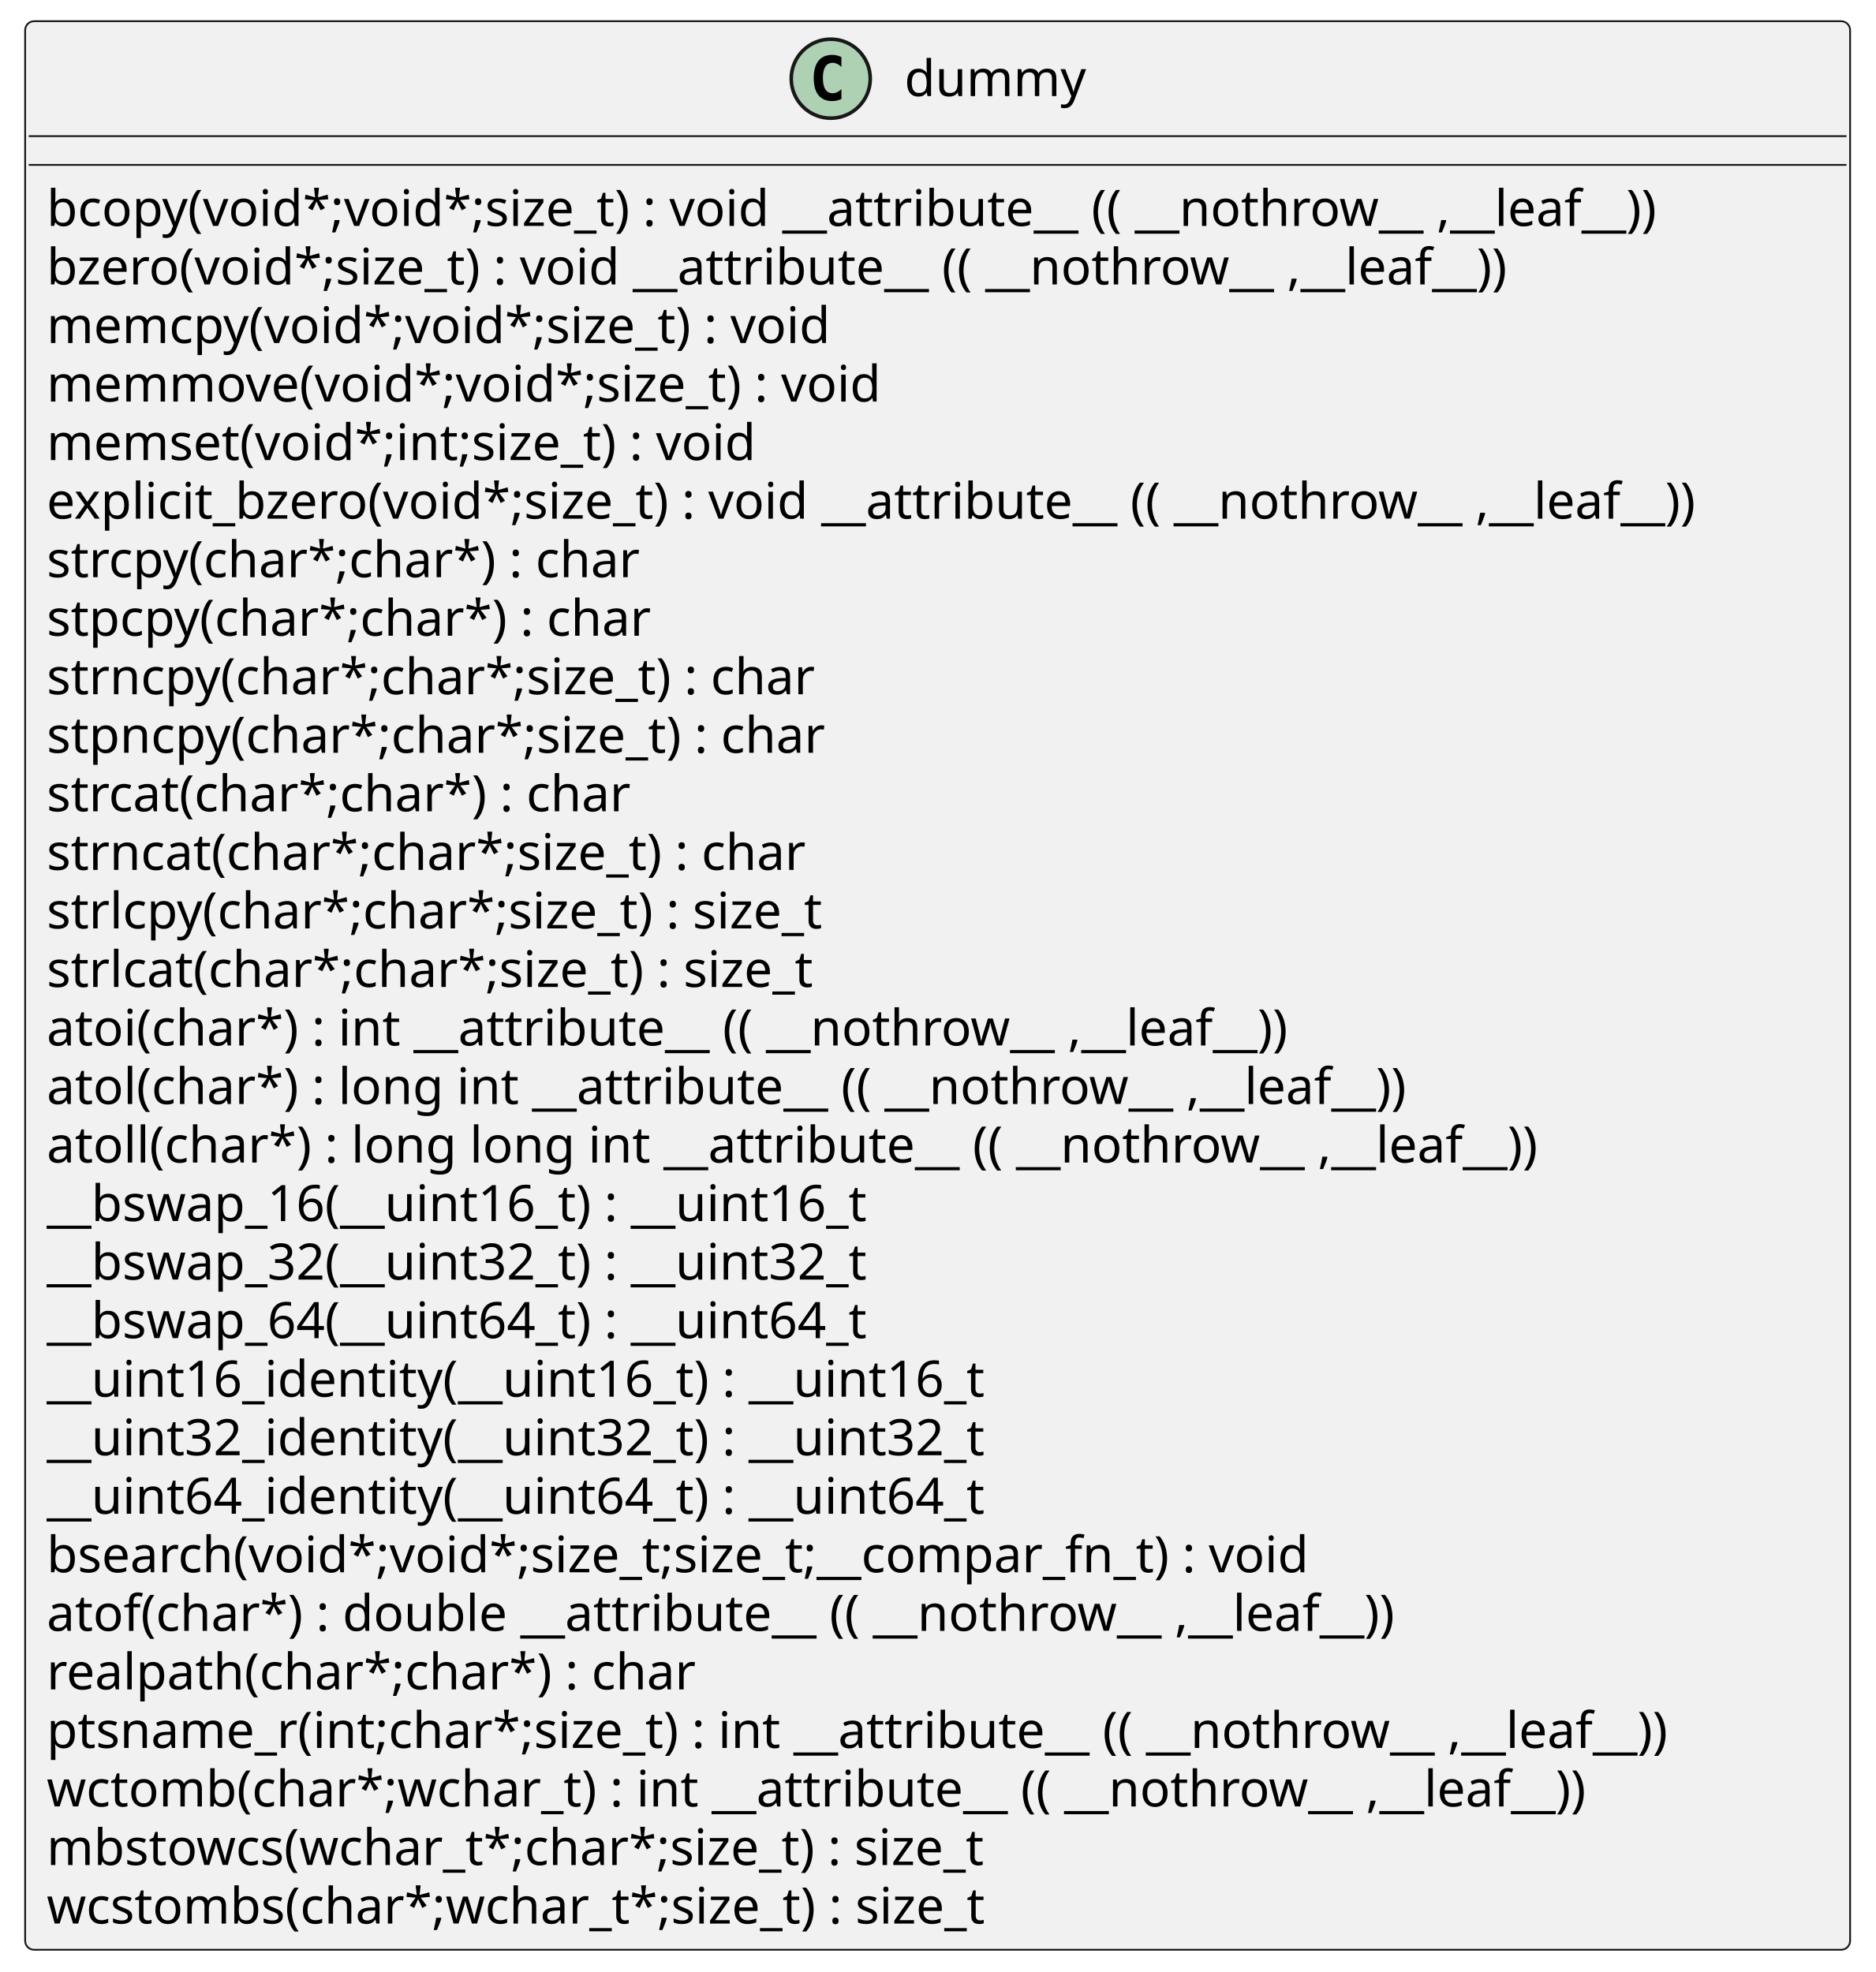
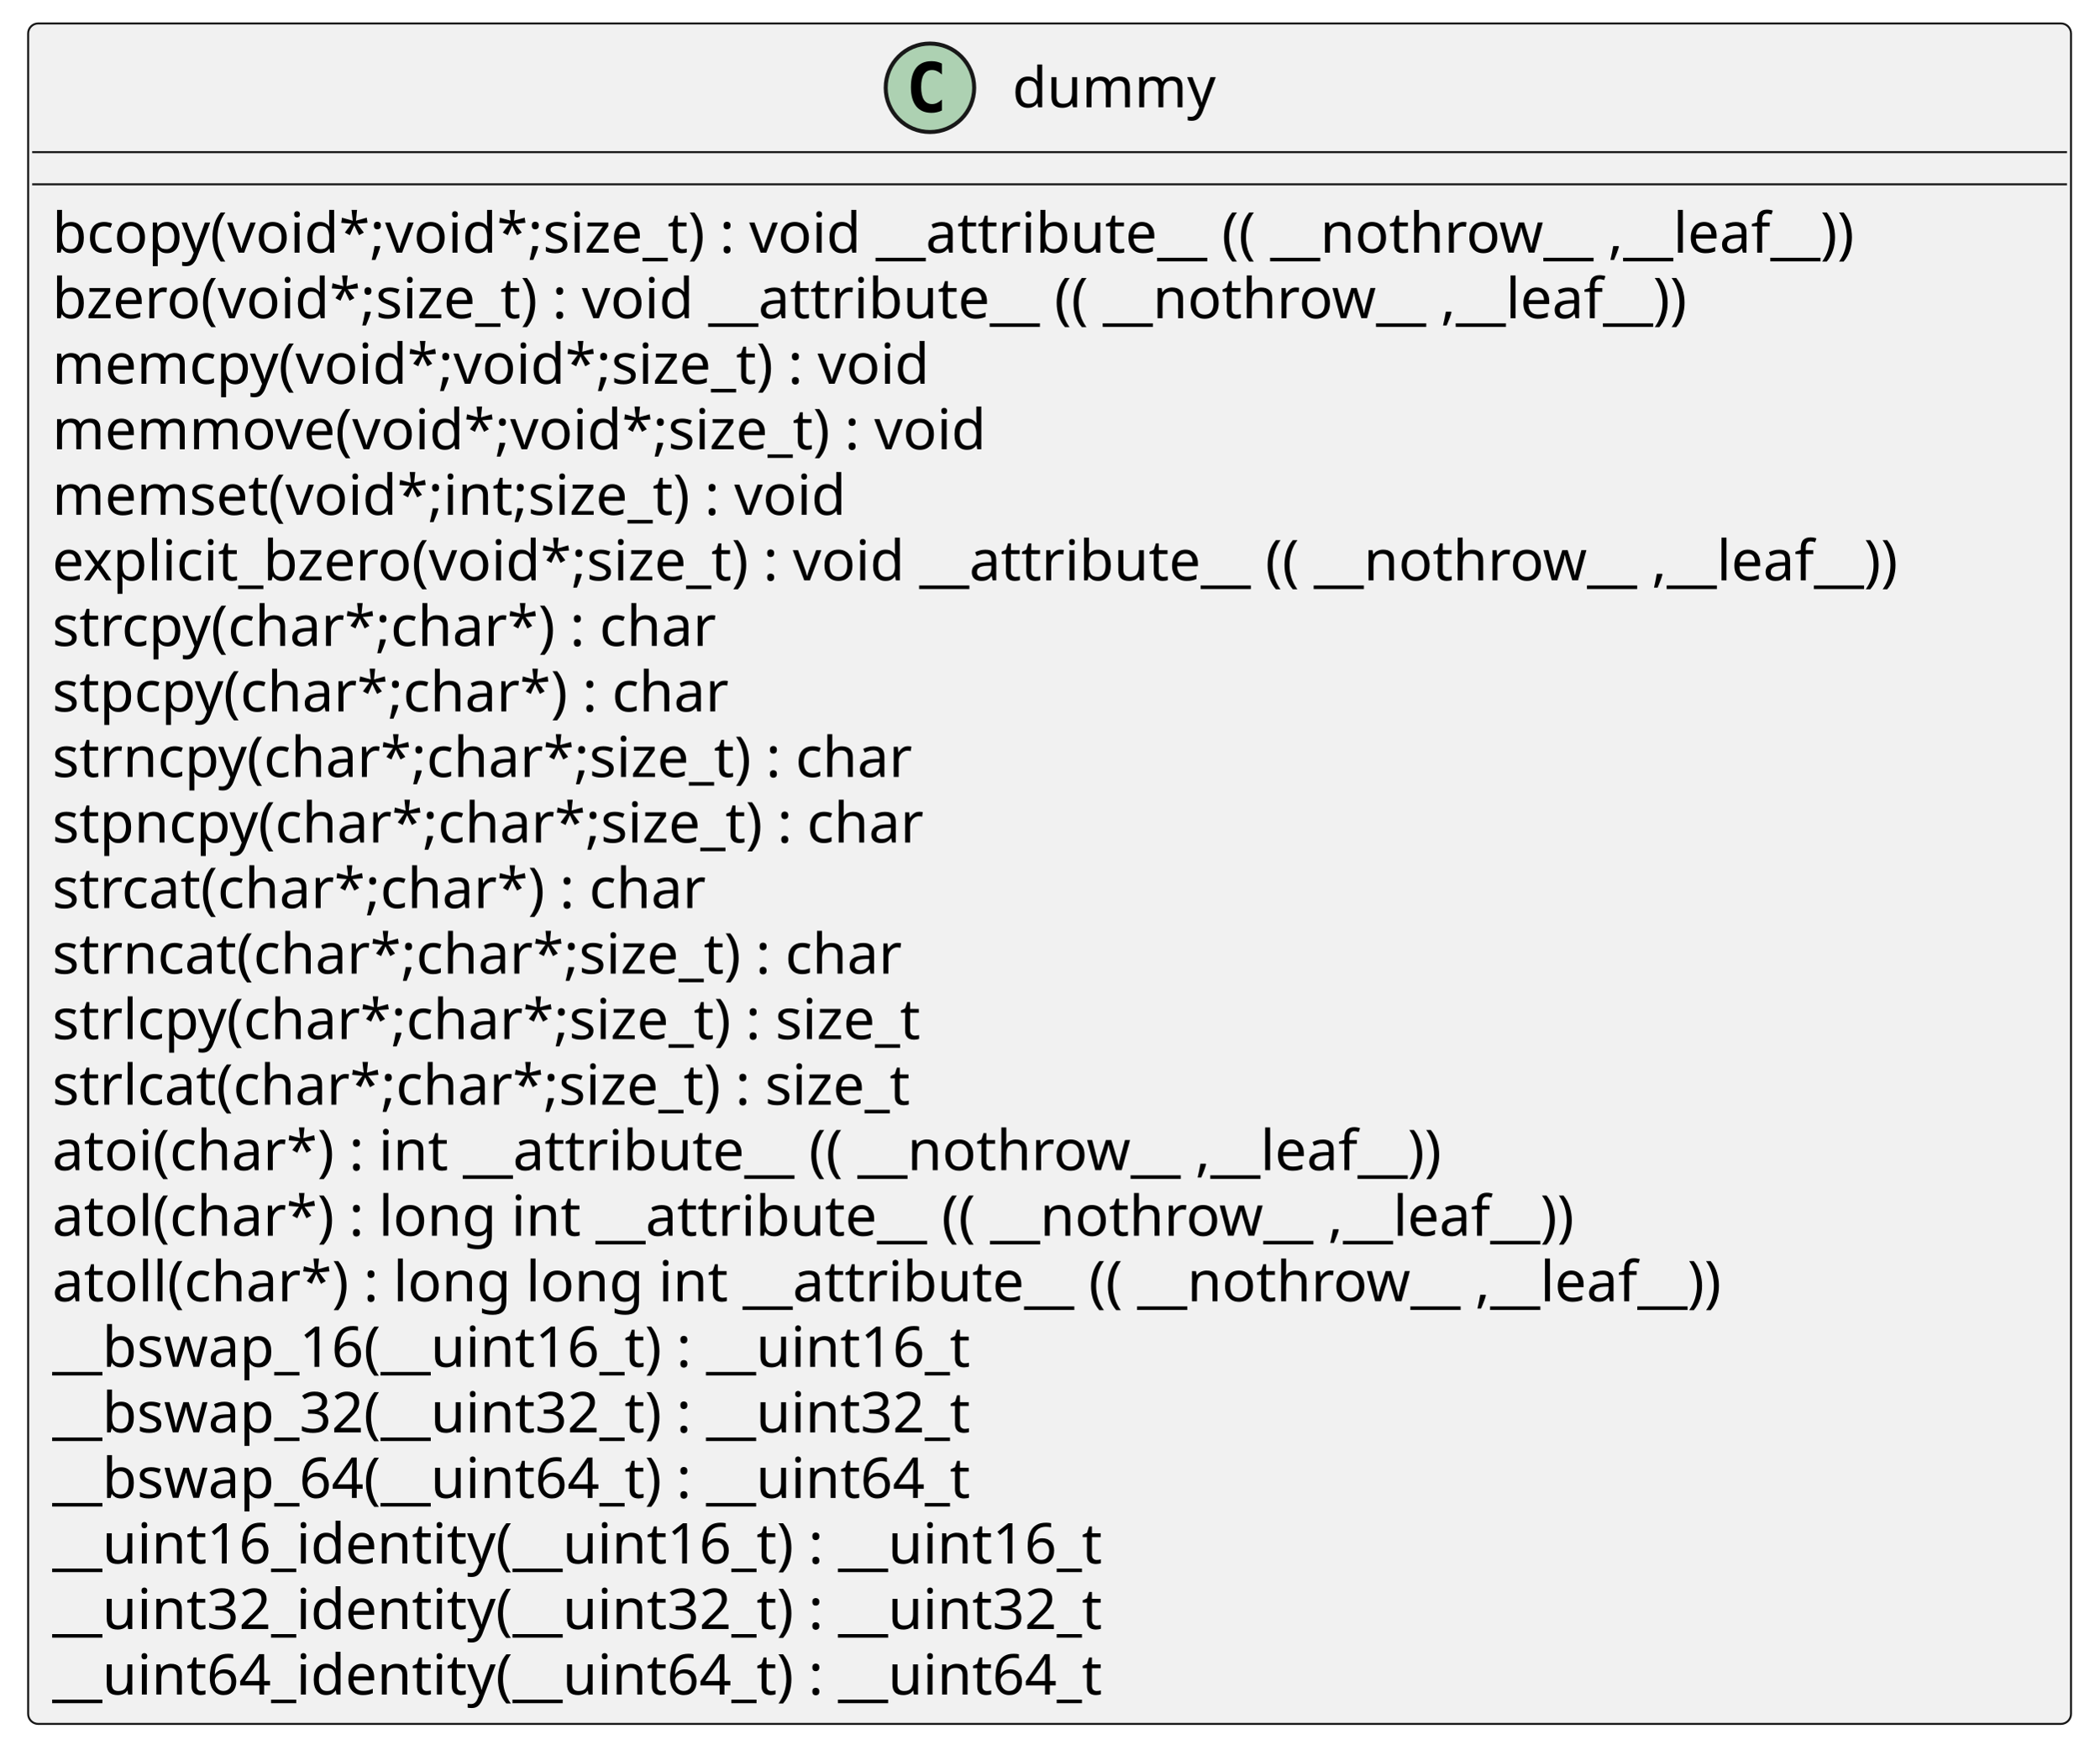
- <svg xmlns="http://www.w3.org/2000/svg" xmlns:xlink="http://www.w3.org/1999/xlink" contentStyleType="text/css" height="549px" preserveAspectRatio="none" style="width:522px;height:549px;background:#FFFFFF;" version="1.1" viewBox="0 0 522 549" width="522px" zoomAndPan="magnify">
+ <svg xmlns="http://www.w3.org/2000/svg" xmlns:xlink="http://www.w3.org/1999/xlink" contentStyleType="text/css" height="435px" preserveAspectRatio="none" style="width:522px;height:435px;background:#FFFFFF;" version="1.1" viewBox="0 0 522 435" width="522px" zoomAndPan="magnify">
  <defs />
  <g>
    <g id="elem_dummy">
-       <rect codeLine="2" fill="#F1F1F1" height="536.906" id="dummy" rx="2.5" ry="2.5" style="stroke:#181818;stroke-width:0.5;" width="508" x="7" y="5.906" />
-       <ellipse cx="231.25" cy="21.906" fill="#ADD1B2" rx="11" ry="11" style="stroke:#181818;stroke-width:1.0;" />
-       <path d="M234.219,27.547 Q233.641,27.844 233,27.984 Q232.359,28.141 231.656,28.141 Q229.156,28.141 227.828,26.5 Q226.516,24.844 226.516,21.719 Q226.516,18.594 227.828,16.938 Q229.156,15.281 231.656,15.281 Q232.359,15.281 233,15.438 Q233.656,15.594 234.219,15.891 L234.219,18.609 Q233.594,18.031 233,17.766 Q232.406,17.484 231.781,17.484 Q230.438,17.484 229.75,18.562 Q229.062,19.625 229.062,21.719 Q229.062,23.812 229.75,24.891 Q230.438,25.953 231.781,25.953 Q232.406,25.953 233,25.688 Q233.594,25.406 234.219,24.828 L234.219,27.547 Z " fill="#000000" />
-       <text fill="#000000" font-family="sans-serif" font-size="14" lengthAdjust="spacing" textLength="51" x="251.75" y="26.753">dummy</text>
-       <line style="stroke:#181818;stroke-width:0.5;" x1="8" x2="514" y1="37.906" y2="37.906" />
-       <line style="stroke:#181818;stroke-width:0.5;" x1="8" x2="514" y1="45.906" y2="45.906" />
+       <rect codeLine="2" fill="#F1F1F1" height="422.828" id="dummy" rx="2.5" ry="2.5" style="stroke:#181818;stroke-width:0.5;" width="508" x="7" y="5.828" />
+       <ellipse cx="231.25" cy="21.828" fill="#ADD1B2" rx="11" ry="11" style="stroke:#181818;stroke-width:1.0;" />
+       <path d="M234.219,27.469 Q233.641,27.766 233,27.906 Q232.359,28.062 231.656,28.062 Q229.156,28.062 227.828,26.422 Q226.516,24.766 226.516,21.641 Q226.516,18.516 227.828,16.859 Q229.156,15.203 231.656,15.203 Q232.359,15.203 233,15.359 Q233.656,15.516 234.219,15.812 L234.219,18.531 Q233.594,17.953 233,17.688 Q232.406,17.406 231.781,17.406 Q230.438,17.406 229.75,18.484 Q229.062,19.547 229.062,21.641 Q229.062,23.734 229.75,24.812 Q230.438,25.875 231.781,25.875 Q232.406,25.875 233,25.609 Q233.594,25.328 234.219,24.75 L234.219,27.469 Z " fill="#000000" />
+       <text fill="#000000" font-family="sans-serif" font-size="14" lengthAdjust="spacing" textLength="51" x="251.75" y="26.675">dummy</text>
+       <line style="stroke:#181818;stroke-width:0.5;" x1="8" x2="514" y1="37.828" y2="37.828" />
+       <line style="stroke:#181818;stroke-width:0.5;" x1="8" x2="514" y1="45.828" y2="45.828" />
      <a href="./../.././qc/apps/mac.c.html#332" target="_top" title="./../.././qc/apps/mac.c.html#332" xlink:actuate="onRequest" xlink:href="./../.././qc/apps/mac.c.html#332" xlink:show="new" xlink:title="./../.././qc/apps/mac.c.html#332" xlink:type="simple">
-         <text fill="#000000" font-family="sans-serif" font-size="14" lengthAdjust="spacing" textLength="484" x="13" y="62.901">bcopy(void*;void*;size_t) :  void  __attribute__ (( __nothrow__ ,__leaf__))</text>
+         <text fill="#000000" font-family="sans-serif" font-size="14" lengthAdjust="spacing" textLength="484" x="13" y="62.823">bcopy(void*;void*;size_t) :  void  __attribute__ (( __nothrow__ ,__leaf__))</text>
      </a>
      <a href="./../.././qc/apps/mac.c.html#339" target="_top" title="./../.././qc/apps/mac.c.html#339" xlink:actuate="onRequest" xlink:href="./../.././qc/apps/mac.c.html#339" xlink:show="new" xlink:title="./../.././qc/apps/mac.c.html#339" xlink:type="simple">
-         <text fill="#000000" font-family="sans-serif" font-size="14" lengthAdjust="spacing" textLength="442" x="13" y="79.198">bzero(void*;size_t) :  void  __attribute__ (( __nothrow__ ,__leaf__))</text>
+         <text fill="#000000" font-family="sans-serif" font-size="14" lengthAdjust="spacing" textLength="442" x="13" y="79.12">bzero(void*;size_t) :  void  __attribute__ (( __nothrow__ ,__leaf__))</text>
      </a>
      <a href="./../.././qc/apps/mac.c.html#393" target="_top" title="./../.././qc/apps/mac.c.html#393" xlink:actuate="onRequest" xlink:href="./../.././qc/apps/mac.c.html#393" xlink:show="new" xlink:title="./../.././qc/apps/mac.c.html#393" xlink:type="simple">
-         <text fill="#000000" font-family="sans-serif" font-size="14" lengthAdjust="spacing" textLength="234" x="13" y="95.495">memcpy(void*;void*;size_t) :  void</text>
+         <text fill="#000000" font-family="sans-serif" font-size="14" lengthAdjust="spacing" textLength="234" x="13" y="95.417">memcpy(void*;void*;size_t) :  void</text>
      </a>
      <a href="./../.././qc/apps/mac.c.html#401" target="_top" title="./../.././qc/apps/mac.c.html#401" xlink:actuate="onRequest" xlink:href="./../.././qc/apps/mac.c.html#401" xlink:show="new" xlink:title="./../.././qc/apps/mac.c.html#401" xlink:type="simple">
-         <text fill="#000000" font-family="sans-serif" font-size="14" lengthAdjust="spacing" textLength="248" x="13" y="111.792">memmove(void*;void*;size_t) :  void</text>
+         <text fill="#000000" font-family="sans-serif" font-size="14" lengthAdjust="spacing" textLength="248" x="13" y="111.714">memmove(void*;void*;size_t) :  void</text>
      </a>
      <a href="./../.././qc/apps/mac.c.html#408" target="_top" title="./../.././qc/apps/mac.c.html#408" xlink:actuate="onRequest" xlink:href="./../.././qc/apps/mac.c.html#408" xlink:show="new" xlink:title="./../.././qc/apps/mac.c.html#408" xlink:type="simple">
-         <text fill="#000000" font-family="sans-serif" font-size="14" lengthAdjust="spacing" textLength="214" x="13" y="128.089">memset(void*;int;size_t) :  void</text>
+         <text fill="#000000" font-family="sans-serif" font-size="14" lengthAdjust="spacing" textLength="214" x="13" y="128.011">memset(void*;int;size_t) :  void</text>
      </a>
      <a href="./../.././qc/apps/mac.c.html#421" target="_top" title="./../.././qc/apps/mac.c.html#421" xlink:actuate="onRequest" xlink:href="./../.././qc/apps/mac.c.html#421" xlink:show="new" xlink:title="./../.././qc/apps/mac.c.html#421" xlink:type="simple">
-         <text fill="#000000" font-family="sans-serif" font-size="14" lengthAdjust="spacing" textLength="496" x="13" y="144.386">explicit_bzero(void*;size_t) :  void  __attribute__ (( __nothrow__ ,__leaf__))</text>
+         <text fill="#000000" font-family="sans-serif" font-size="14" lengthAdjust="spacing" textLength="496" x="13" y="144.308">explicit_bzero(void*;size_t) :  void  __attribute__ (( __nothrow__ ,__leaf__))</text>
      </a>
      <a href="./../.././qc/apps/mac.c.html#428" target="_top" title="./../.././qc/apps/mac.c.html#428" xlink:actuate="onRequest" xlink:href="./../.././qc/apps/mac.c.html#428" xlink:show="new" xlink:title="./../.././qc/apps/mac.c.html#428" xlink:type="simple">
-         <text fill="#000000" font-family="sans-serif" font-size="14" lengthAdjust="spacing" textLength="178" x="13" y="160.683">strcpy(char*;char*) :  char</text>
+         <text fill="#000000" font-family="sans-serif" font-size="14" lengthAdjust="spacing" textLength="178" x="13" y="160.605">strcpy(char*;char*) :  char</text>
      </a>
      <a href="./../.././qc/apps/mac.c.html#435" target="_top" title="./../.././qc/apps/mac.c.html#435" xlink:actuate="onRequest" xlink:href="./../.././qc/apps/mac.c.html#435" xlink:show="new" xlink:title="./../.././qc/apps/mac.c.html#435" xlink:type="simple">
-         <text fill="#000000" font-family="sans-serif" font-size="14" lengthAdjust="spacing" textLength="182" x="13" y="176.98">stpcpy(char*;char*) :  char</text>
+         <text fill="#000000" font-family="sans-serif" font-size="14" lengthAdjust="spacing" textLength="182" x="13" y="176.901">stpcpy(char*;char*) :  char</text>
      </a>
      <a href="./../.././qc/apps/mac.c.html#443" target="_top" title="./../.././qc/apps/mac.c.html#443" xlink:actuate="onRequest" xlink:href="./../.././qc/apps/mac.c.html#443" xlink:show="new" xlink:title="./../.././qc/apps/mac.c.html#443" xlink:type="simple">
-         <text fill="#000000" font-family="sans-serif" font-size="14" lengthAdjust="spacing" textLength="232" x="13" y="193.276">strncpy(char*;char*;size_t) :  char</text>
+         <text fill="#000000" font-family="sans-serif" font-size="14" lengthAdjust="spacing" textLength="232" x="13" y="193.198">strncpy(char*;char*;size_t) :  char</text>
      </a>
      <a href="./../.././qc/apps/mac.c.html#453" target="_top" title="./../.././qc/apps/mac.c.html#453" xlink:actuate="onRequest" xlink:href="./../.././qc/apps/mac.c.html#453" xlink:show="new" xlink:title="./../.././qc/apps/mac.c.html#453" xlink:type="simple">
-         <text fill="#000000" font-family="sans-serif" font-size="14" lengthAdjust="spacing" textLength="236" x="13" y="209.573">stpncpy(char*;char*;size_t) :  char</text>
+         <text fill="#000000" font-family="sans-serif" font-size="14" lengthAdjust="spacing" textLength="236" x="13" y="209.495">stpncpy(char*;char*;size_t) :  char</text>
      </a>
      <a href="./../.././qc/apps/mac.c.html#460" target="_top" title="./../.././qc/apps/mac.c.html#460" xlink:actuate="onRequest" xlink:href="./../.././qc/apps/mac.c.html#460" xlink:show="new" xlink:title="./../.././qc/apps/mac.c.html#460" xlink:type="simple">
-         <text fill="#000000" font-family="sans-serif" font-size="14" lengthAdjust="spacing" textLength="175" x="13" y="225.87">strcat(char*;char*) :  char</text>
+         <text fill="#000000" font-family="sans-serif" font-size="14" lengthAdjust="spacing" textLength="175" x="13" y="225.792">strcat(char*;char*) :  char</text>
      </a>
      <a href="./../.././qc/apps/mac.c.html#467" target="_top" title="./../.././qc/apps/mac.c.html#467" xlink:actuate="onRequest" xlink:href="./../.././qc/apps/mac.c.html#467" xlink:show="new" xlink:title="./../.././qc/apps/mac.c.html#467" xlink:type="simple">
-         <text fill="#000000" font-family="sans-serif" font-size="14" lengthAdjust="spacing" textLength="229" x="13" y="242.167">strncat(char*;char*;size_t) :  char</text>
+         <text fill="#000000" font-family="sans-serif" font-size="14" lengthAdjust="spacing" textLength="229" x="13" y="242.089">strncat(char*;char*;size_t) :  char</text>
      </a>
      <a href="./../.././qc/apps/mac.c.html#482" target="_top" title="./../.././qc/apps/mac.c.html#482" xlink:actuate="onRequest" xlink:href="./../.././qc/apps/mac.c.html#482" xlink:show="new" xlink:title="./../.././qc/apps/mac.c.html#482" xlink:type="simple">
-         <text fill="#000000" font-family="sans-serif" font-size="14" lengthAdjust="spacing" textLength="232" x="13" y="258.464">strlcpy(char*;char*;size_t) : size_t</text>
+         <text fill="#000000" font-family="sans-serif" font-size="14" lengthAdjust="spacing" textLength="232" x="13" y="258.386">strlcpy(char*;char*;size_t) : size_t</text>
      </a>
      <a href="./../.././qc/apps/mac.c.html#499" target="_top" title="./../.././qc/apps/mac.c.html#499" xlink:actuate="onRequest" xlink:href="./../.././qc/apps/mac.c.html#499" xlink:show="new" xlink:title="./../.././qc/apps/mac.c.html#499" xlink:type="simple">
-         <text fill="#000000" font-family="sans-serif" font-size="14" lengthAdjust="spacing" textLength="229" x="13" y="274.761">strlcat(char*;char*;size_t) : size_t</text>
+         <text fill="#000000" font-family="sans-serif" font-size="14" lengthAdjust="spacing" textLength="229" x="13" y="274.683">strlcat(char*;char*;size_t) : size_t</text>
      </a>
      <a href="./../.././qc/apps/mac.c.html#980" target="_top" title="./../.././qc/apps/mac.c.html#980" xlink:actuate="onRequest" xlink:href="./../.././qc/apps/mac.c.html#980" xlink:show="new" xlink:title="./../.././qc/apps/mac.c.html#980" xlink:type="simple">
-         <text fill="#000000" font-family="sans-serif" font-size="14" lengthAdjust="spacing" textLength="373" x="13" y="291.058">atoi(char*) :  int  __attribute__ (( __nothrow__ ,__leaf__))</text>
+         <text fill="#000000" font-family="sans-serif" font-size="14" lengthAdjust="spacing" textLength="373" x="13" y="290.979">atoi(char*) :  int  __attribute__ (( __nothrow__ ,__leaf__))</text>
      </a>
      <a href="./../.././qc/apps/mac.c.html#985" target="_top" title="./../.././qc/apps/mac.c.html#985" xlink:actuate="onRequest" xlink:href="./../.././qc/apps/mac.c.html#985" xlink:show="new" xlink:title="./../.././qc/apps/mac.c.html#985" xlink:type="simple">
-         <text fill="#000000" font-family="sans-serif" font-size="14" lengthAdjust="spacing" textLength="411" x="13" y="307.354">atol(char*) :  long  int  __attribute__ (( __nothrow__ ,__leaf__))</text>
+         <text fill="#000000" font-family="sans-serif" font-size="14" lengthAdjust="spacing" textLength="411" x="13" y="307.276">atol(char*) :  long  int  __attribute__ (( __nothrow__ ,__leaf__))</text>
      </a>
      <a href="./../.././qc/apps/mac.c.html#992" target="_top" title="./../.././qc/apps/mac.c.html#992" xlink:actuate="onRequest" xlink:href="./../.././qc/apps/mac.c.html#992" xlink:show="new" xlink:title="./../.././qc/apps/mac.c.html#992" xlink:type="simple">
-         <text fill="#000000" font-family="sans-serif" font-size="14" lengthAdjust="spacing" textLength="452" x="13" y="323.651">atoll(char*) :  long  long  int  __attribute__ (( __nothrow__ ,__leaf__))</text>
+         <text fill="#000000" font-family="sans-serif" font-size="14" lengthAdjust="spacing" textLength="452" x="13" y="323.573">atoll(char*) :  long  long  int  __attribute__ (( __nothrow__ ,__leaf__))</text>
      </a>
      <a href="./../.././qc/apps/mac.c.html#1154" target="_top" title="./../.././qc/apps/mac.c.html#1154" xlink:actuate="onRequest" xlink:href="./../.././qc/apps/mac.c.html#1154" xlink:show="new" xlink:title="./../.././qc/apps/mac.c.html#1154" xlink:type="simple">
-         <text fill="#000000" font-family="sans-serif" font-size="14" lengthAdjust="spacing" textLength="247" x="13" y="339.948">__bswap_16(__uint16_t) : __uint16_t</text>
+         <text fill="#000000" font-family="sans-serif" font-size="14" lengthAdjust="spacing" textLength="247" x="13" y="339.87">__bswap_16(__uint16_t) : __uint16_t</text>
      </a>
      <a href="./../.././qc/apps/mac.c.html#1169" target="_top" title="./../.././qc/apps/mac.c.html#1169" xlink:actuate="onRequest" xlink:href="./../.././qc/apps/mac.c.html#1169" xlink:show="new" xlink:title="./../.././qc/apps/mac.c.html#1169" xlink:type="simple">
-         <text fill="#000000" font-family="sans-serif" font-size="14" lengthAdjust="spacing" textLength="247" x="13" y="356.245">__bswap_32(__uint32_t) : __uint32_t</text>
+         <text fill="#000000" font-family="sans-serif" font-size="14" lengthAdjust="spacing" textLength="247" x="13" y="356.167">__bswap_32(__uint32_t) : __uint32_t</text>
      </a>
      <a href="./../.././qc/apps/mac.c.html#1179" target="_top" title="./../.././qc/apps/mac.c.html#1179" xlink:actuate="onRequest" xlink:href="./../.././qc/apps/mac.c.html#1179" xlink:show="new" xlink:title="./../.././qc/apps/mac.c.html#1179" xlink:type="simple">
-         <text fill="#000000" font-family="sans-serif" font-size="14" lengthAdjust="spacing" textLength="247" x="13" y="372.542">__bswap_64(__uint64_t) : __uint64_t</text>
+         <text fill="#000000" font-family="sans-serif" font-size="14" lengthAdjust="spacing" textLength="247" x="13" y="372.464">__bswap_64(__uint64_t) : __uint64_t</text>
      </a>
      <a href="./../.././qc/apps/mac.c.html#1191" target="_top" title="./../.././qc/apps/mac.c.html#1191" xlink:actuate="onRequest" xlink:href="./../.././qc/apps/mac.c.html#1191" xlink:show="new" xlink:title="./../.././qc/apps/mac.c.html#1191" xlink:type="simple">
-         <text fill="#000000" font-family="sans-serif" font-size="14" lengthAdjust="spacing" textLength="278" x="13" y="388.839">__uint16_identity(__uint16_t) : __uint16_t</text>
+         <text fill="#000000" font-family="sans-serif" font-size="14" lengthAdjust="spacing" textLength="278" x="13" y="388.761">__uint16_identity(__uint16_t) : __uint16_t</text>
      </a>
      <a href="./../.././qc/apps/mac.c.html#1197" target="_top" title="./../.././qc/apps/mac.c.html#1197" xlink:actuate="onRequest" xlink:href="./../.././qc/apps/mac.c.html#1197" xlink:show="new" xlink:title="./../.././qc/apps/mac.c.html#1197" xlink:type="simple">
-         <text fill="#000000" font-family="sans-serif" font-size="14" lengthAdjust="spacing" textLength="278" x="13" y="405.136">__uint32_identity(__uint32_t) : __uint32_t</text>
+         <text fill="#000000" font-family="sans-serif" font-size="14" lengthAdjust="spacing" textLength="278" x="13" y="405.058">__uint32_identity(__uint32_t) : __uint32_t</text>
      </a>
      <a href="./../.././qc/apps/mac.c.html#1203" target="_top" title="./../.././qc/apps/mac.c.html#1203" xlink:actuate="onRequest" xlink:href="./../.././qc/apps/mac.c.html#1203" xlink:show="new" xlink:title="./../.././qc/apps/mac.c.html#1203" xlink:type="simple">
-         <text fill="#000000" font-family="sans-serif" font-size="14" lengthAdjust="spacing" textLength="278" x="13" y="421.433">__uint64_identity(__uint64_t) : __uint64_t</text>
-       </a>
-       <a href="./../.././qc/apps/mac.c.html#1887" target="_top" title="./../.././qc/apps/mac.c.html#1887" xlink:actuate="onRequest" xlink:href="./../.././qc/apps/mac.c.html#1887" xlink:show="new" xlink:title="./../.././qc/apps/mac.c.html#1887" xlink:type="simple">
-         <text fill="#000000" font-family="sans-serif" font-size="14" lengthAdjust="spacing" textLength="379" x="13" y="437.729">bsearch(void*;void*;size_t;size_t;__compar_fn_t) :  void</text>
-       </a>
-       <a href="./../.././qc/apps/mac.c.html#19681" target="_top" title="./../.././qc/apps/mac.c.html#19681" xlink:actuate="onRequest" xlink:href="./../.././qc/apps/mac.c.html#19681" xlink:show="new" xlink:title="./../.././qc/apps/mac.c.html#19681" xlink:type="simple">
-         <text fill="#000000" font-family="sans-serif" font-size="14" lengthAdjust="spacing" textLength="405" x="13" y="454.026">atof(char*) :  double  __attribute__ (( __nothrow__ ,__leaf__))</text>
-       </a>
-       <a href="./../.././qc/apps/mac.c.html#1" target="_top" title="./../.././qc/apps/mac.c.html#1" xlink:actuate="onRequest" xlink:href="./../.././qc/apps/mac.c.html#1" xlink:show="new" xlink:title="./../.././qc/apps/mac.c.html#1" xlink:type="simple">
-         <text fill="#000000" font-family="sans-serif" font-size="14" lengthAdjust="spacing" textLength="192" x="13" y="470.323">realpath(char*;char*) :  char</text>
-       </a>
-       <a href="./../.././qc/apps/mac.c.html#1" target="_top" title="./../.././qc/apps/mac.c.html#1" xlink:actuate="onRequest" xlink:href="./../.././qc/apps/mac.c.html#1" xlink:show="new" xlink:title="./../.././qc/apps/mac.c.html#1" xlink:type="simple">
-         <text fill="#000000" font-family="sans-serif" font-size="14" lengthAdjust="spacing" textLength="488" x="13" y="486.62">ptsname_r(int;char*;size_t) :  int  __attribute__ (( __nothrow__ ,__leaf__))</text>
-       </a>
-       <a href="./../.././qc/apps/mac.c.html#1" target="_top" title="./../.././qc/apps/mac.c.html#1" xlink:actuate="onRequest" xlink:href="./../.././qc/apps/mac.c.html#1" xlink:show="new" xlink:title="./../.././qc/apps/mac.c.html#1" xlink:type="simple">
-         <text fill="#000000" font-family="sans-serif" font-size="14" lengthAdjust="spacing" textLength="461" x="13" y="502.917">wctomb(char*;wchar_t) :  int  __attribute__ (( __nothrow__ ,__leaf__))</text>
-       </a>
-       <a href="./../.././qc/apps/mac.c.html#1" target="_top" title="./../.././qc/apps/mac.c.html#1" xlink:actuate="onRequest" xlink:href="./../.././qc/apps/mac.c.html#1" xlink:show="new" xlink:title="./../.././qc/apps/mac.c.html#1" xlink:type="simple">
-         <text fill="#000000" font-family="sans-serif" font-size="14" lengthAdjust="spacing" textLength="281" x="13" y="519.214">mbstowcs(wchar_t*;char*;size_t) : size_t</text>
-       </a>
-       <a href="./../.././qc/apps/mac.c.html#1" target="_top" title="./../.././qc/apps/mac.c.html#1" xlink:actuate="onRequest" xlink:href="./../.././qc/apps/mac.c.html#1" xlink:show="new" xlink:title="./../.././qc/apps/mac.c.html#1" xlink:type="simple">
-         <text fill="#000000" font-family="sans-serif" font-size="14" lengthAdjust="spacing" textLength="281" x="13" y="535.511">wcstombs(char*;wchar_t*;size_t) : size_t</text>
+         <text fill="#000000" font-family="sans-serif" font-size="14" lengthAdjust="spacing" textLength="278" x="13" y="421.354">__uint64_identity(__uint64_t) : __uint64_t</text>
      </a>
    </g>
  </g>
</svg>
